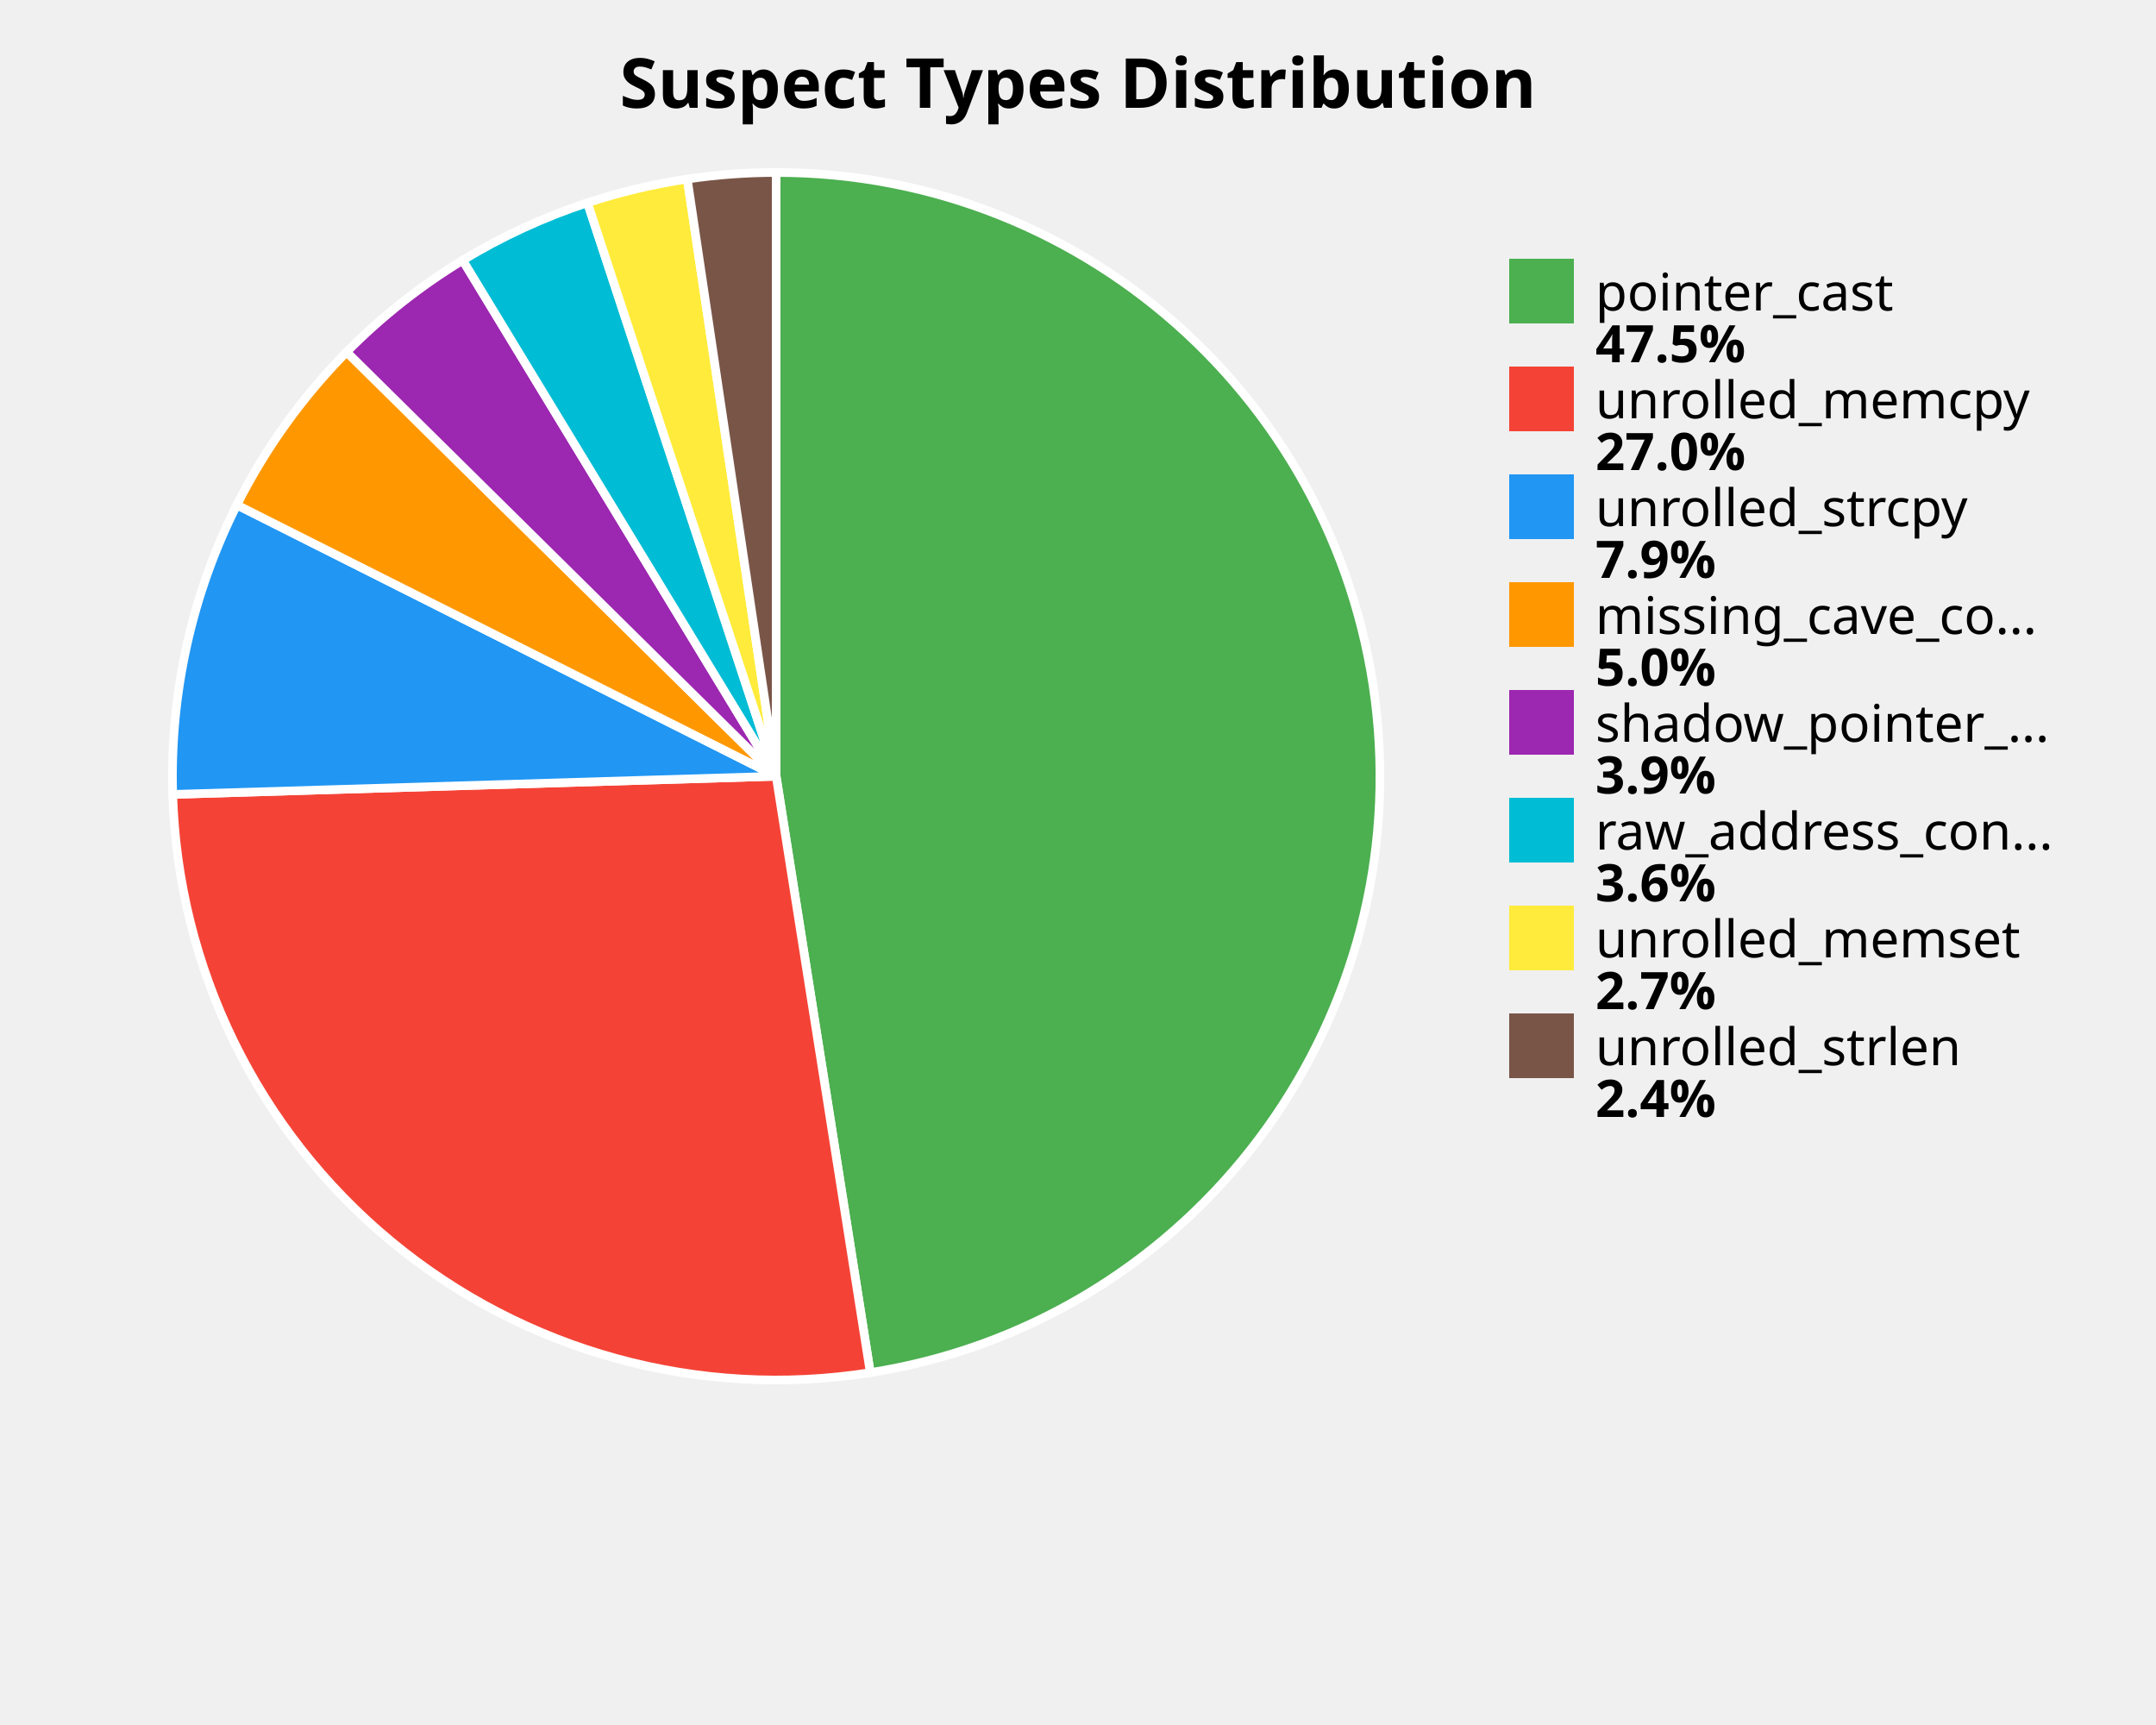
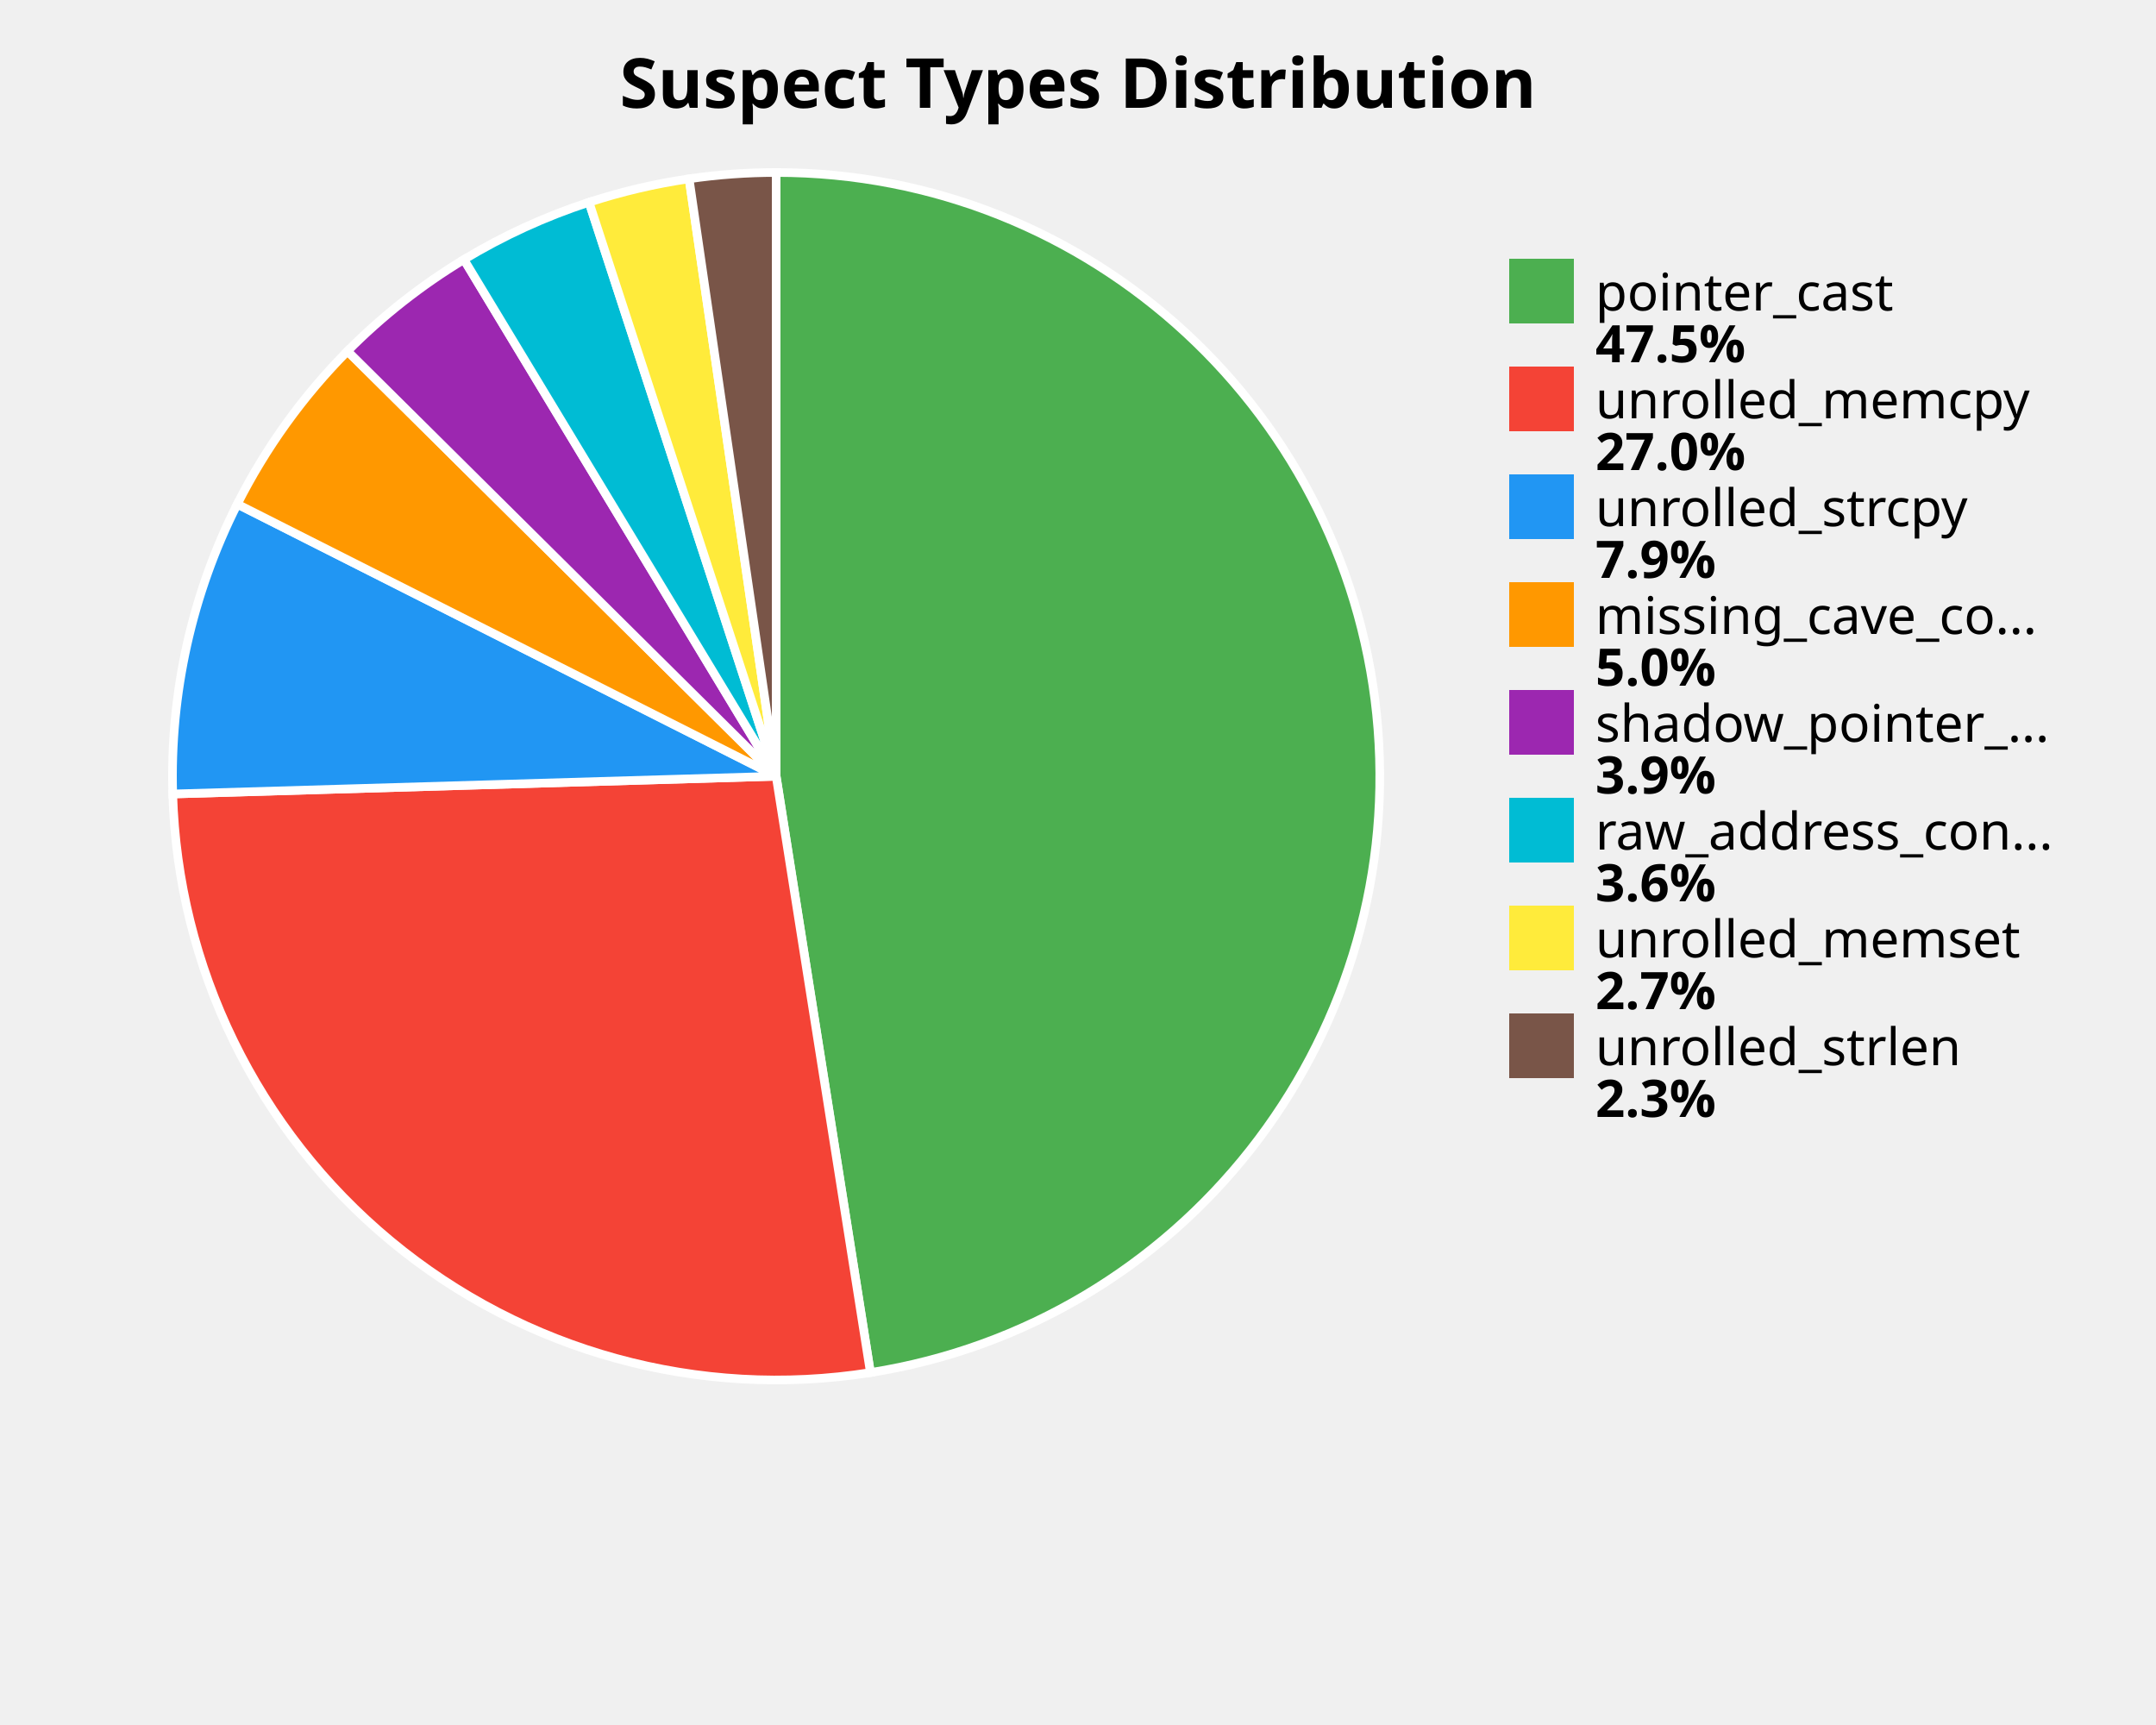
<svg xmlns="http://www.w3.org/2000/svg" width="500" height="400" viewBox="0 0 500 400">
  <style>
    .title { font: bold 16px sans-serif; }
    .label { font: 12px sans-serif; }
    .value { font: bold 12px sans-serif; }
  </style>
  <rect width="100%%" height="100%%" fill="white" />
  <text x="250" y="25" class="title" text-anchor="middle">Suspect Types Distribution</text>
-   <path d="M 180,180 L 180.00,40.00 A 140,140 0 0,1 201.83,318.29 Z" fill="#4CAF50" stroke="white" stroke-width="2" />
-   <path d="M 180,180 L 201.83,318.29 A 140,140 0 0,1 40.06,184.21 Z" fill="#F44336" stroke="white" stroke-width="2" />
-   <path d="M 180,180 L 40.06,184.21 A 140,140 0 0,1 54.93,117.09 Z" fill="#2196F3" stroke="white" stroke-width="2" />
-   <path d="M 180,180 L 54.93,117.09 A 140,140 0 0,1 80.39,81.62 Z" fill="#FF9800" stroke="white" stroke-width="2" />
-   <path d="M 180,180 L 80.39,81.62 A 140,140 0 0,1 107.31,60.35 Z" fill="#9C27B0" stroke="white" stroke-width="2" />
-   <path d="M 180,180 L 107.31,60.35 A 140,140 0 0,1 136.24,47.02 Z" fill="#00BCD4" stroke="white" stroke-width="2" />
-   <path d="M 180,180 L 136.24,47.02 A 140,140 0 0,1 159.39,41.52 Z" fill="#FFEB3B" stroke="white" stroke-width="2" />
-   <path d="M 180,180 L 159.39,41.52 A 140,140 0 0,1 180.00,40.00 Z" fill="#795548" stroke="white" stroke-width="2" />
+   <path d="M 180,180 L 180.00,40.00 A 140,140 0 0,1 201.86,318.28 Z" fill="#4CAF50" stroke="white" stroke-width="2" />
+   <path d="M 180,180 L 201.86,318.28 A 140,140 0 0,1 40.06,184.11 Z" fill="#F44336" stroke="white" stroke-width="2" />
+   <path d="M 180,180 L 40.06,184.11 A 140,140 0 0,1 55.03,116.90 Z" fill="#2196F3" stroke="white" stroke-width="2" />
+   <path d="M 180,180 L 55.03,116.90 A 140,140 0 0,1 80.59,81.42 Z" fill="#FF9800" stroke="white" stroke-width="2" />
+   <path d="M 180,180 L 80.59,81.42 A 140,140 0 0,1 107.59,60.18 Z" fill="#9C27B0" stroke="white" stroke-width="2" />
+   <path d="M 180,180 L 107.59,60.18 A 140,140 0 0,1 136.60,46.90 Z" fill="#00BCD4" stroke="white" stroke-width="2" />
+   <path d="M 180,180 L 136.60,46.90 A 140,140 0 0,1 159.81,41.46 Z" fill="#FFEB3B" stroke="white" stroke-width="2" />
+   <path d="M 180,180 L 159.81,41.46 A 140,140 0 0,1 180.00,40.00 Z" fill="#795548" stroke="white" stroke-width="2" />
  <rect x="350" y="60" width="15" height="15" fill="#4CAF50" />
  <text x="370" y="72" class="label">pointer_cast</text>
  <text x="370" y="84" class="value">47.5%</text>
  <rect x="350" y="85" width="15" height="15" fill="#F44336" />
  <text x="370" y="97" class="label">unrolled_memcpy</text>
  <text x="370" y="109" class="value">27.0%</text>
  <rect x="350" y="110" width="15" height="15" fill="#2196F3" />
  <text x="370" y="122" class="label">unrolled_strcpy</text>
  <text x="370" y="134" class="value">7.9%</text>
  <rect x="350" y="135" width="15" height="15" fill="#FF9800" />
  <text x="370" y="147" class="label">missing_cave_co...</text>
  <text x="370" y="159" class="value">5.0%</text>
  <rect x="350" y="160" width="15" height="15" fill="#9C27B0" />
  <text x="370" y="172" class="label">shadow_pointer_...</text>
  <text x="370" y="184" class="value">3.9%</text>
  <rect x="350" y="185" width="15" height="15" fill="#00BCD4" />
  <text x="370" y="197" class="label">raw_address_con...</text>
  <text x="370" y="209" class="value">3.6%</text>
  <rect x="350" y="210" width="15" height="15" fill="#FFEB3B" />
  <text x="370" y="222" class="label">unrolled_memset</text>
  <text x="370" y="234" class="value">2.7%</text>
  <rect x="350" y="235" width="15" height="15" fill="#795548" />
  <text x="370" y="247" class="label">unrolled_strlen</text>
-   <text x="370" y="259" class="value">2.4%</text>
+   <text x="370" y="259" class="value">2.3%</text>
</svg>
